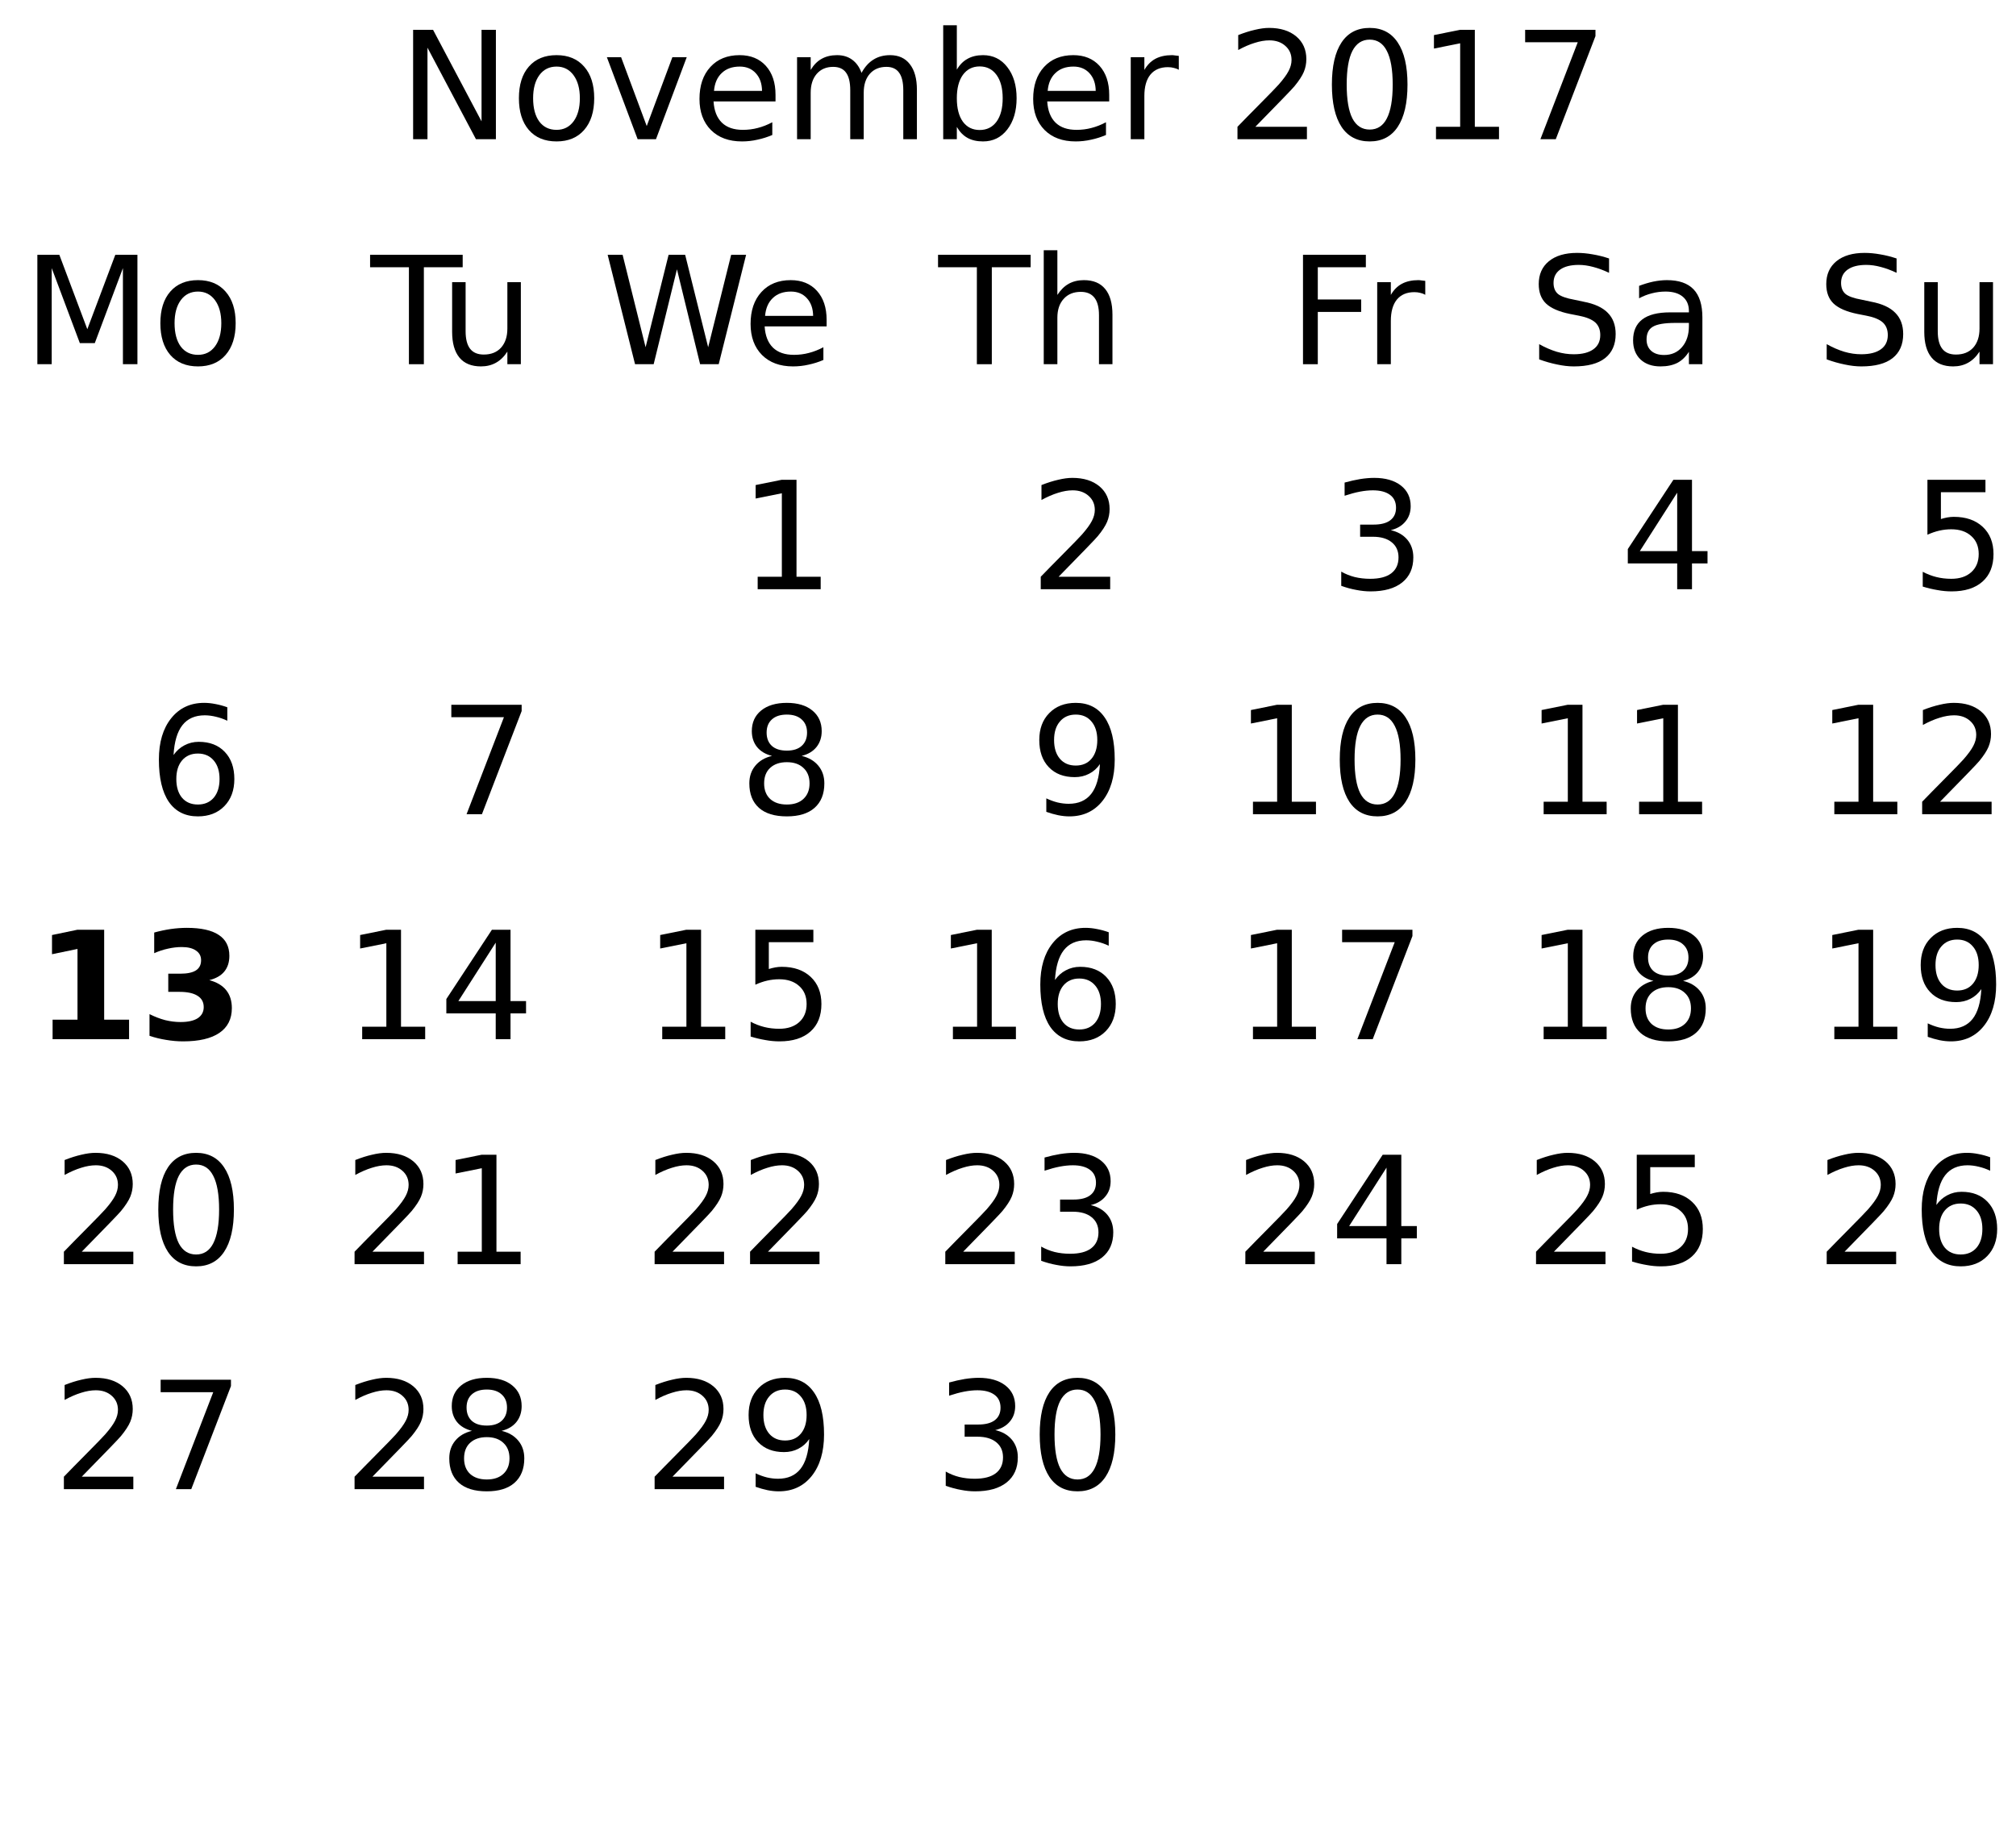
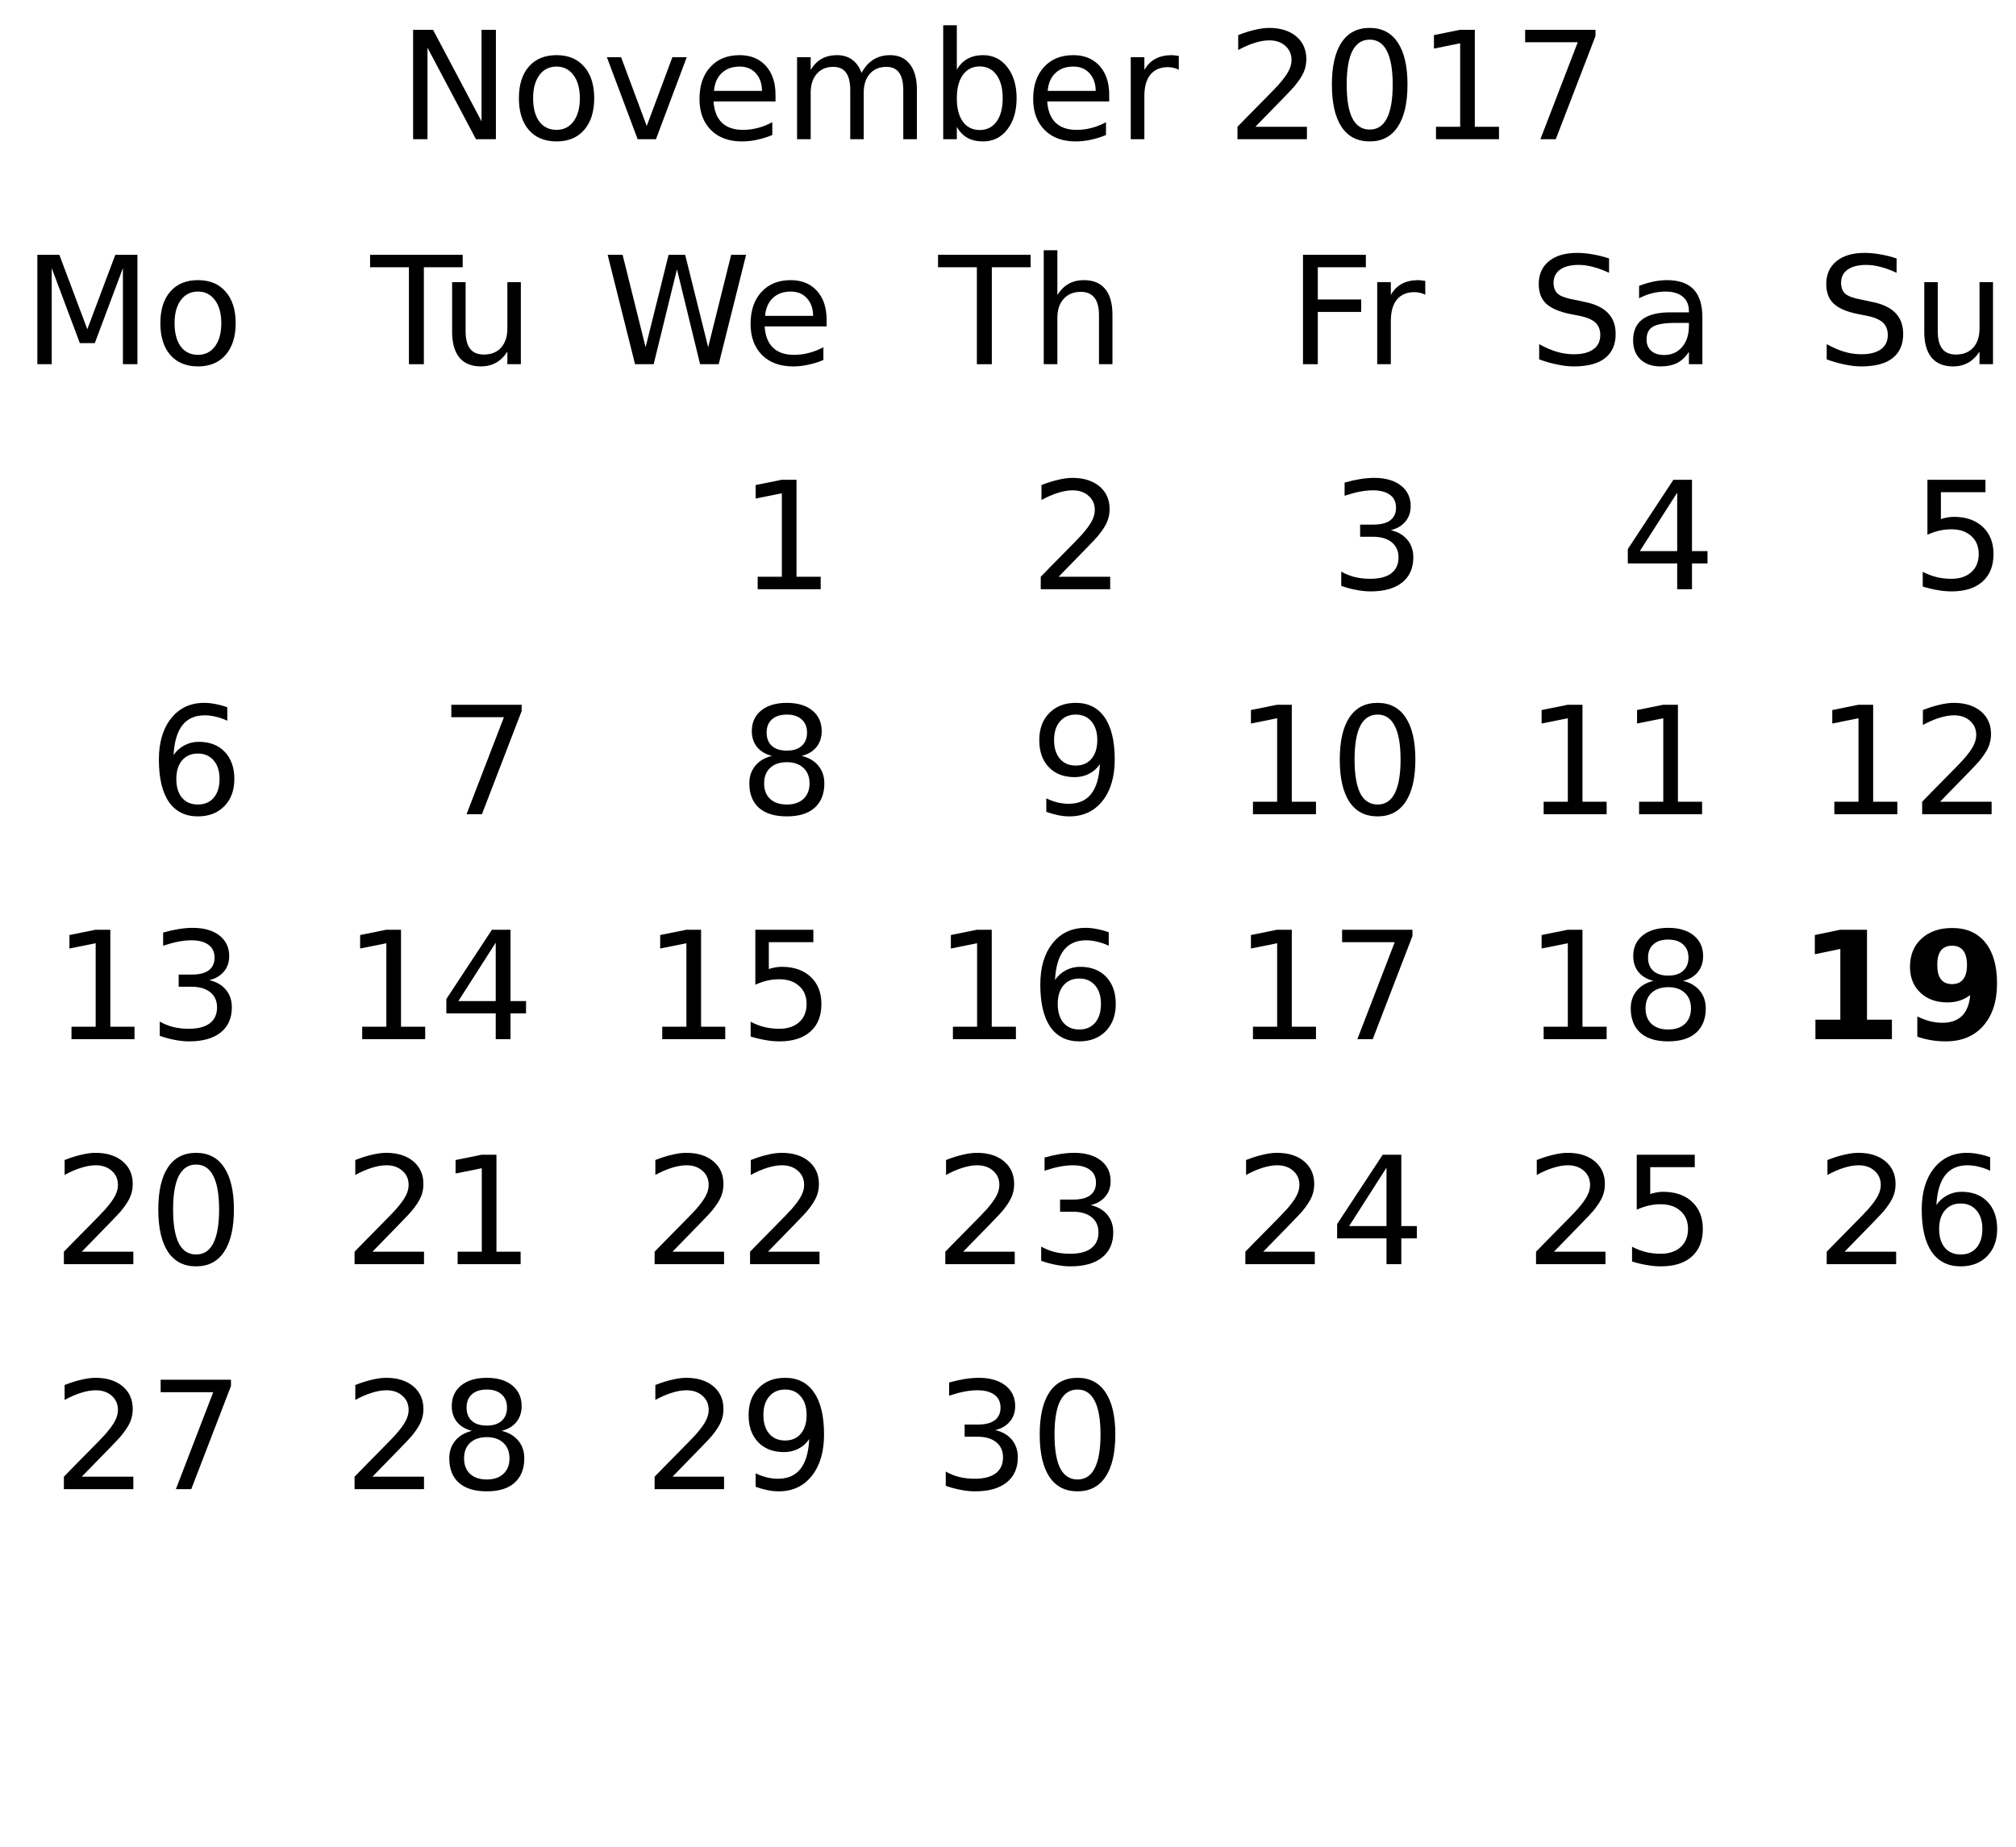
<svg xmlns="http://www.w3.org/2000/svg" xmlns:xlink="http://www.w3.org/1999/xlink" width="215pt" height="197pt" viewBox="0 0 215 197" version="1.1">
  <defs>
    <g>
      <symbol overflow="visible" id="glyph0-0">
        <path style="stroke:none;" d="M 0.797 2.828 L 0.797 -11.281 L 8.797 -11.281 L 8.797 2.828 Z M 1.703 1.938 L 7.906 1.938 L 7.906 -10.391 L 1.703 -10.391 Z M 1.703 1.938 " />
      </symbol>
      <symbol overflow="visible" id="glyph0-1">
        <path style="stroke:none;" d="M 1.578 -11.672 L 3.703 -11.672 L 8.875 -1.906 L 8.875 -11.672 L 10.406 -11.672 L 10.406 0 L 8.281 0 L 3.109 -9.766 L 3.109 0 L 1.578 0 Z M 1.578 -11.672 " />
      </symbol>
      <symbol overflow="visible" id="glyph0-2">
        <path style="stroke:none;" d="M 4.906 -7.75 C 4.133 -7.75 3.523 -7.445 3.078 -6.844 C 2.629 -6.238 2.406 -5.414 2.406 -4.375 C 2.406 -3.32 2.625 -2.492 3.062 -1.891 C 3.508 -1.297 4.125 -1 4.906 -1 C 5.664 -1 6.27 -1.301 6.719 -1.906 C 7.164 -2.508 7.391 -3.332 7.391 -4.375 C 7.391 -5.406 7.164 -6.223 6.719 -6.828 C 6.27 -7.441 5.664 -7.75 4.906 -7.75 Z M 4.906 -8.969 C 6.156 -8.969 7.133 -8.562 7.844 -7.75 C 8.562 -6.938 8.922 -5.812 8.922 -4.375 C 8.922 -2.938 8.562 -1.805 7.844 -0.984 C 7.133 -0.172 6.156 0.234 4.906 0.234 C 3.645 0.234 2.66 -0.172 1.953 -0.984 C 1.242 -1.805 0.891 -2.938 0.891 -4.375 C 0.891 -5.812 1.242 -6.938 1.953 -7.75 C 2.66 -8.562 3.645 -8.969 4.906 -8.969 Z M 4.906 -8.969 " />
      </symbol>
      <symbol overflow="visible" id="glyph0-3">
        <path style="stroke:none;" d="M 0.484 -8.75 L 2 -8.75 L 4.734 -1.406 L 7.469 -8.75 L 9 -8.75 L 5.719 0 L 3.766 0 Z M 0.484 -8.75 " />
      </symbol>
      <symbol overflow="visible" id="glyph0-4">
        <path style="stroke:none;" d="M 9 -4.734 L 9 -4.031 L 2.391 -4.031 C 2.453 -3.039 2.75 -2.285 3.281 -1.766 C 3.812 -1.254 4.555 -1 5.516 -1 C 6.066 -1 6.598 -1.066 7.109 -1.203 C 7.629 -1.336 8.145 -1.539 8.656 -1.812 L 8.656 -0.453 C 8.145 -0.234 7.617 -0.066 7.078 0.047 C 6.535 0.172 5.984 0.234 5.422 0.234 C 4.023 0.234 2.922 -0.172 2.109 -0.984 C 1.297 -1.805 0.891 -2.91 0.891 -4.297 C 0.891 -5.723 1.273 -6.859 2.047 -7.703 C 2.816 -8.547 3.859 -8.969 5.172 -8.969 C 6.348 -8.969 7.281 -8.586 7.969 -7.828 C 8.656 -7.066 9 -6.035 9 -4.734 Z M 7.562 -5.156 C 7.551 -5.945 7.328 -6.578 6.891 -7.047 C 6.461 -7.516 5.895 -7.75 5.188 -7.75 C 4.383 -7.75 3.742 -7.52 3.266 -7.062 C 2.785 -6.613 2.508 -5.977 2.438 -5.156 Z M 7.562 -5.156 " />
      </symbol>
      <symbol overflow="visible" id="glyph0-5">
        <path style="stroke:none;" d="M 8.328 -7.078 C 8.68 -7.723 9.109 -8.195 9.609 -8.5 C 10.109 -8.812 10.695 -8.969 11.375 -8.969 C 12.289 -8.969 12.992 -8.645 13.484 -8 C 13.984 -7.363 14.234 -6.457 14.234 -5.281 L 14.234 0 L 12.781 0 L 12.781 -5.234 C 12.781 -6.078 12.629 -6.703 12.328 -7.109 C 12.035 -7.516 11.586 -7.719 10.984 -7.719 C 10.234 -7.719 9.641 -7.469 9.203 -6.969 C 8.773 -6.477 8.562 -5.805 8.562 -4.953 L 8.562 0 L 7.125 0 L 7.125 -5.234 C 7.125 -6.078 6.973 -6.703 6.672 -7.109 C 6.379 -7.516 5.922 -7.719 5.297 -7.719 C 4.566 -7.719 3.984 -7.469 3.547 -6.969 C 3.117 -6.469 2.906 -5.797 2.906 -4.953 L 2.906 0 L 1.453 0 L 1.453 -8.75 L 2.906 -8.75 L 2.906 -7.391 C 3.227 -7.93 3.617 -8.328 4.078 -8.578 C 4.535 -8.836 5.082 -8.969 5.719 -8.969 C 6.352 -8.969 6.891 -8.805 7.328 -8.484 C 7.773 -8.16 8.109 -7.691 8.328 -7.078 Z M 8.328 -7.078 " />
      </symbol>
      <symbol overflow="visible" id="glyph0-6">
        <path style="stroke:none;" d="M 7.797 -4.375 C 7.797 -5.426 7.578 -6.254 7.141 -6.859 C 6.703 -7.461 6.102 -7.766 5.344 -7.766 C 4.582 -7.766 3.984 -7.461 3.547 -6.859 C 3.117 -6.254 2.906 -5.426 2.906 -4.375 C 2.906 -3.312 3.117 -2.477 3.547 -1.875 C 3.984 -1.281 4.582 -0.984 5.344 -0.984 C 6.102 -0.984 6.703 -1.281 7.141 -1.875 C 7.578 -2.477 7.797 -3.312 7.797 -4.375 Z M 2.906 -7.422 C 3.207 -7.941 3.586 -8.328 4.047 -8.578 C 4.504 -8.836 5.055 -8.969 5.703 -8.969 C 6.766 -8.969 7.625 -8.547 8.281 -7.703 C 8.945 -6.859 9.281 -5.75 9.281 -4.375 C 9.281 -3 8.945 -1.883 8.281 -1.031 C 7.625 -0.188 6.766 0.234 5.703 0.234 C 5.055 0.234 4.504 0.109 4.047 -0.141 C 3.586 -0.398 3.207 -0.789 2.906 -1.312 L 2.906 0 L 1.453 0 L 1.453 -12.156 L 2.906 -12.156 Z M 2.906 -7.422 " />
      </symbol>
      <symbol overflow="visible" id="glyph0-7">
        <path style="stroke:none;" d="M 6.578 -7.406 C 6.422 -7.5 6.242 -7.566 6.047 -7.609 C 5.859 -7.66 5.648 -7.688 5.422 -7.688 C 4.609 -7.688 3.984 -7.422 3.547 -6.891 C 3.117 -6.359 2.906 -5.598 2.906 -4.609 L 2.906 0 L 1.453 0 L 1.453 -8.75 L 2.906 -8.75 L 2.906 -7.391 C 3.207 -7.922 3.598 -8.316 4.078 -8.578 C 4.566 -8.836 5.156 -8.969 5.844 -8.969 C 5.945 -8.969 6.055 -8.957 6.172 -8.938 C 6.297 -8.926 6.43 -8.91 6.578 -8.891 Z M 6.578 -7.406 " />
      </symbol>
      <symbol overflow="visible" id="glyph0-8">
        <path style="stroke:none;" d="" />
      </symbol>
      <symbol overflow="visible" id="glyph0-9">
        <path style="stroke:none;" d="M 3.078 -1.328 L 8.578 -1.328 L 8.578 0 L 1.172 0 L 1.172 -1.328 C 1.773 -1.953 2.594 -2.785 3.625 -3.828 C 4.656 -4.867 5.305 -5.539 5.578 -5.844 C 6.078 -6.414 6.426 -6.895 6.625 -7.281 C 6.832 -7.676 6.938 -8.066 6.938 -8.453 C 6.938 -9.066 6.719 -9.566 6.281 -9.953 C 5.844 -10.348 5.273 -10.547 4.578 -10.547 C 4.086 -10.547 3.566 -10.457 3.016 -10.281 C 2.461 -10.113 1.875 -9.859 1.25 -9.516 L 1.25 -11.109 C 1.883 -11.359 2.477 -11.547 3.031 -11.672 C 3.582 -11.805 4.086 -11.875 4.547 -11.875 C 5.754 -11.875 6.719 -11.57 7.438 -10.969 C 8.156 -10.363 8.516 -9.555 8.516 -8.547 C 8.516 -8.066 8.426 -7.613 8.25 -7.188 C 8.07 -6.758 7.742 -6.254 7.266 -5.672 C 7.141 -5.516 6.727 -5.078 6.031 -4.359 C 5.332 -3.641 4.348 -2.629 3.078 -1.328 Z M 3.078 -1.328 " />
      </symbol>
      <symbol overflow="visible" id="glyph0-10">
        <path style="stroke:none;" d="M 5.094 -10.625 C 4.281 -10.625 3.664 -10.223 3.25 -9.422 C 2.844 -8.629 2.641 -7.43 2.641 -5.828 C 2.641 -4.223 2.844 -3.02 3.25 -2.219 C 3.664 -1.426 4.281 -1.031 5.094 -1.031 C 5.906 -1.031 6.516 -1.426 6.922 -2.219 C 7.336 -3.02 7.547 -4.223 7.547 -5.828 C 7.547 -7.43 7.336 -8.629 6.922 -9.422 C 6.516 -10.223 5.906 -10.625 5.094 -10.625 Z M 5.094 -11.875 C 6.395 -11.875 7.391 -11.359 8.078 -10.328 C 8.773 -9.297 9.125 -7.797 9.125 -5.828 C 9.125 -3.859 8.773 -2.352 8.078 -1.312 C 7.391 -0.281 6.395 0.234 5.094 0.234 C 3.781 0.234 2.781 -0.281 2.094 -1.312 C 1.406 -2.352 1.062 -3.859 1.062 -5.828 C 1.062 -7.797 1.406 -9.297 2.094 -10.328 C 2.781 -11.359 3.781 -11.875 5.094 -11.875 Z M 5.094 -11.875 " />
      </symbol>
      <symbol overflow="visible" id="glyph0-11">
        <path style="stroke:none;" d="M 1.984 -1.328 L 4.562 -1.328 L 4.562 -10.234 L 1.766 -9.672 L 1.766 -11.109 L 4.547 -11.672 L 6.125 -11.672 L 6.125 -1.328 L 8.703 -1.328 L 8.703 0 L 1.984 0 Z M 1.984 -1.328 " />
      </symbol>
      <symbol overflow="visible" id="glyph0-12">
        <path style="stroke:none;" d="M 1.312 -11.672 L 8.812 -11.672 L 8.812 -11 L 4.578 0 L 2.938 0 L 6.922 -10.344 L 1.312 -10.344 Z M 1.312 -11.672 " />
      </symbol>
      <symbol overflow="visible" id="glyph0-13">
        <path style="stroke:none;" d="M 0.531 -11.672 L 2.125 -11.672 L 4.578 -1.812 L 7.031 -11.672 L 8.797 -11.672 L 11.25 -1.812 L 13.703 -11.672 L 15.297 -11.672 L 12.375 0 L 10.391 0 L 7.922 -10.125 L 5.438 0 L 3.453 0 Z M 0.531 -11.672 " />
      </symbol>
      <symbol overflow="visible" id="glyph0-14">
        <path style="stroke:none;" d="M -0.047 -11.672 L 9.828 -11.672 L 9.828 -10.344 L 5.688 -10.344 L 5.688 0 L 4.094 0 L 4.094 -10.344 L -0.047 -10.344 Z M -0.047 -11.672 " />
      </symbol>
      <symbol overflow="visible" id="glyph0-15">
        <path style="stroke:none;" d="M 8.781 -5.281 L 8.781 0 L 7.344 0 L 7.344 -5.234 C 7.344 -6.066 7.18 -6.688 6.859 -7.094 C 6.535 -7.508 6.051 -7.719 5.406 -7.719 C 4.633 -7.719 4.023 -7.469 3.578 -6.969 C 3.129 -6.477 2.906 -5.805 2.906 -4.953 L 2.906 0 L 1.453 0 L 1.453 -12.156 L 2.906 -12.156 L 2.906 -7.391 C 3.25 -7.922 3.648 -8.316 4.109 -8.578 C 4.578 -8.836 5.117 -8.969 5.734 -8.969 C 6.734 -8.969 7.488 -8.656 8 -8.031 C 8.52 -7.406 8.781 -6.488 8.781 -5.281 Z M 8.781 -5.281 " />
      </symbol>
      <symbol overflow="visible" id="glyph0-16">
        <path style="stroke:none;" d="M 1.578 -11.672 L 8.281 -11.672 L 8.281 -10.344 L 3.156 -10.344 L 3.156 -6.906 L 7.781 -6.906 L 7.781 -5.578 L 3.156 -5.578 L 3.156 0 L 1.578 0 Z M 1.578 -11.672 " />
      </symbol>
      <symbol overflow="visible" id="glyph0-17">
        <path style="stroke:none;" d="M 6.5 -6.297 C 7.25 -6.129 7.836 -5.789 8.266 -5.281 C 8.691 -4.77 8.906 -4.141 8.906 -3.391 C 8.906 -2.242 8.508 -1.352 7.719 -0.719 C 6.926 -0.082 5.801 0.234 4.344 0.234 C 3.852 0.234 3.348 0.18 2.828 0.078 C 2.305 -0.016 1.77 -0.16 1.219 -0.359 L 1.219 -1.875 C 1.656 -1.625 2.133 -1.43 2.656 -1.297 C 3.176 -1.172 3.723 -1.109 4.297 -1.109 C 5.285 -1.109 6.035 -1.301 6.547 -1.688 C 7.066 -2.082 7.328 -2.648 7.328 -3.391 C 7.328 -4.078 7.086 -4.613 6.609 -5 C 6.129 -5.395 5.457 -5.594 4.594 -5.594 L 3.234 -5.594 L 3.234 -6.891 L 4.656 -6.891 C 5.438 -6.891 6.031 -7.039 6.438 -7.344 C 6.852 -7.656 7.062 -8.102 7.062 -8.688 C 7.062 -9.289 6.848 -9.75 6.422 -10.062 C 5.992 -10.383 5.383 -10.547 4.594 -10.547 C 4.164 -10.547 3.703 -10.5 3.203 -10.406 C 2.711 -10.312 2.172 -10.164 1.578 -9.969 L 1.578 -11.375 C 2.172 -11.539 2.727 -11.664 3.25 -11.75 C 3.781 -11.832 4.273 -11.875 4.734 -11.875 C 5.93 -11.875 6.879 -11.602 7.578 -11.062 C 8.273 -10.52 8.625 -9.785 8.625 -8.859 C 8.625 -8.211 8.438 -7.664 8.062 -7.219 C 7.695 -6.77 7.176 -6.461 6.5 -6.297 Z M 6.5 -6.297 " />
      </symbol>
      <symbol overflow="visible" id="glyph0-18">
        <path style="stroke:none;" d="M 8.562 -11.281 L 8.562 -9.75 C 7.969 -10.031 7.406 -10.238 6.875 -10.375 C 6.344 -10.52 5.828 -10.594 5.328 -10.594 C 4.473 -10.594 3.812 -10.426 3.344 -10.094 C 2.875 -9.758 2.641 -9.285 2.641 -8.672 C 2.641 -8.16 2.797 -7.77 3.109 -7.5 C 3.422 -7.238 4.008 -7.031 4.875 -6.875 L 5.828 -6.672 C 7.004 -6.453 7.867 -6.055 8.422 -5.484 C 8.984 -4.922 9.266 -4.164 9.266 -3.219 C 9.266 -2.094 8.883 -1.234 8.125 -0.641 C 7.375 -0.055 6.266 0.234 4.797 0.234 C 4.242 0.234 3.656 0.164 3.031 0.031 C 2.414 -0.094 1.773 -0.273 1.109 -0.516 L 1.109 -2.141 C 1.742 -1.785 2.367 -1.516 2.984 -1.328 C 3.598 -1.148 4.203 -1.062 4.797 -1.062 C 5.703 -1.062 6.398 -1.238 6.891 -1.594 C 7.379 -1.945 7.625 -2.453 7.625 -3.109 C 7.625 -3.68 7.445 -4.129 7.094 -4.453 C 6.738 -4.773 6.16 -5.016 5.359 -5.172 L 4.406 -5.359 C 3.227 -5.598 2.375 -5.969 1.844 -6.469 C 1.32 -6.969 1.062 -7.66 1.062 -8.547 C 1.062 -9.578 1.422 -10.391 2.141 -10.984 C 2.867 -11.578 3.875 -11.875 5.156 -11.875 C 5.695 -11.875 6.25 -11.82 6.812 -11.719 C 7.383 -11.625 7.969 -11.477 8.562 -11.281 Z M 8.562 -11.281 " />
      </symbol>
      <symbol overflow="visible" id="glyph0-19">
        <path style="stroke:none;" d="M 5.484 -4.406 C 4.328 -4.406 3.523 -4.27 3.078 -4 C 2.629 -3.738 2.406 -3.285 2.406 -2.641 C 2.406 -2.129 2.57 -1.723 2.906 -1.422 C 3.238 -1.129 3.695 -0.984 4.281 -0.984 C 5.07 -0.984 5.707 -1.266 6.188 -1.828 C 6.676 -2.391 6.922 -3.141 6.922 -4.078 L 6.922 -4.406 Z M 8.359 -5 L 8.359 0 L 6.922 0 L 6.922 -1.328 C 6.586 -0.797 6.176 -0.398 5.688 -0.141 C 5.195 0.109 4.598 0.234 3.891 0.234 C 2.992 0.234 2.281 -0.016 1.75 -0.516 C 1.227 -1.023 0.969 -1.703 0.969 -2.547 C 0.969 -3.535 1.297 -4.281 1.953 -4.781 C 2.609 -5.281 3.594 -5.531 4.906 -5.531 L 6.922 -5.531 L 6.922 -5.672 C 6.922 -6.328 6.703 -6.836 6.266 -7.203 C 5.828 -7.566 5.219 -7.75 4.438 -7.75 C 3.938 -7.75 3.445 -7.688 2.969 -7.562 C 2.5 -7.445 2.047 -7.27 1.609 -7.031 L 1.609 -8.359 C 2.129 -8.555 2.633 -8.707 3.125 -8.812 C 3.625 -8.914 4.109 -8.969 4.578 -8.969 C 5.848 -8.969 6.797 -8.641 7.422 -7.984 C 8.047 -7.328 8.359 -6.332 8.359 -5 Z M 8.359 -5 " />
      </symbol>
      <symbol overflow="visible" id="glyph0-20">
        <path style="stroke:none;" d="M 6.047 -10.297 L 2.062 -4.062 L 6.047 -4.062 Z M 5.641 -11.672 L 7.625 -11.672 L 7.625 -4.062 L 9.281 -4.062 L 9.281 -2.75 L 7.625 -2.75 L 7.625 0 L 6.047 0 L 6.047 -2.75 L 0.781 -2.75 L 0.781 -4.281 Z M 5.641 -11.672 " />
      </symbol>
      <symbol overflow="visible" id="glyph0-21">
        <path style="stroke:none;" d="M 1.359 -3.453 L 1.359 -8.75 L 2.797 -8.75 L 2.797 -3.516 C 2.797 -2.68 2.957 -2.055 3.281 -1.641 C 3.602 -1.234 4.086 -1.031 4.734 -1.031 C 5.516 -1.031 6.129 -1.273 6.578 -1.766 C 7.023 -2.266 7.25 -2.941 7.25 -3.797 L 7.25 -8.75 L 8.688 -8.75 L 8.688 0 L 7.25 0 L 7.25 -1.344 C 6.906 -0.812 6.5 -0.414 6.031 -0.156 C 5.57 0.102 5.039 0.234 4.438 0.234 C 3.426 0.234 2.66 -0.078 2.141 -0.703 C 1.617 -1.336 1.359 -2.254 1.359 -3.453 Z M 4.984 -8.969 Z M 4.984 -8.969 " />
      </symbol>
      <symbol overflow="visible" id="glyph0-22">
        <path style="stroke:none;" d="M 1.734 -11.672 L 7.922 -11.672 L 7.922 -10.344 L 3.172 -10.344 L 3.172 -7.484 C 3.398 -7.555 3.629 -7.613 3.859 -7.656 C 4.086 -7.695 4.316 -7.719 4.547 -7.719 C 5.848 -7.719 6.879 -7.359 7.641 -6.641 C 8.398 -5.93 8.781 -4.969 8.781 -3.75 C 8.781 -2.488 8.391 -1.508 7.609 -0.812 C 6.828 -0.113 5.727 0.234 4.312 0.234 C 3.82 0.234 3.32 0.188 2.812 0.094 C 2.301 0.008 1.773 -0.113 1.234 -0.281 L 1.234 -1.859 C 1.703 -1.609 2.188 -1.422 2.688 -1.297 C 3.188 -1.172 3.719 -1.109 4.281 -1.109 C 5.176 -1.109 5.883 -1.344 6.406 -1.812 C 6.938 -2.289 7.203 -2.938 7.203 -3.75 C 7.203 -4.562 6.938 -5.203 6.406 -5.672 C 5.883 -6.148 5.176 -6.391 4.281 -6.391 C 3.852 -6.391 3.43 -6.344 3.016 -6.25 C 2.598 -6.156 2.172 -6.008 1.734 -5.812 Z M 1.734 -11.672 " />
      </symbol>
      <symbol overflow="visible" id="glyph0-23">
        <path style="stroke:none;" d="M 1.578 -11.672 L 3.922 -11.672 L 6.906 -3.734 L 9.891 -11.672 L 12.25 -11.672 L 12.25 0 L 10.703 0 L 10.703 -10.25 L 7.703 -2.25 L 6.109 -2.25 L 3.109 -10.25 L 3.109 0 L 1.578 0 Z M 1.578 -11.672 " />
      </symbol>
      <symbol overflow="visible" id="glyph0-24">
        <path style="stroke:none;" d="M 5.281 -6.469 C 4.57 -6.469 4.008 -6.223 3.594 -5.734 C 3.188 -5.254 2.984 -4.594 2.984 -3.75 C 2.984 -2.906 3.188 -2.238 3.594 -1.75 C 4.008 -1.27 4.57 -1.031 5.281 -1.031 C 5.988 -1.031 6.551 -1.27 6.969 -1.75 C 7.383 -2.238 7.594 -2.906 7.594 -3.75 C 7.594 -4.594 7.383 -5.254 6.969 -5.734 C 6.551 -6.223 5.988 -6.469 5.281 -6.469 Z M 8.422 -11.406 L 8.422 -9.969 C 8.023 -10.156 7.625 -10.297 7.219 -10.391 C 6.812 -10.492 6.41 -10.547 6.016 -10.547 C 4.973 -10.547 4.176 -10.191 3.625 -9.484 C 3.082 -8.785 2.77 -7.727 2.688 -6.312 C 3 -6.758 3.383 -7.102 3.844 -7.344 C 4.312 -7.594 4.82 -7.719 5.375 -7.719 C 6.551 -7.719 7.477 -7.359 8.156 -6.641 C 8.832 -5.93 9.172 -4.969 9.172 -3.75 C 9.172 -2.551 8.816 -1.586 8.109 -0.859 C 7.398 -0.129 6.457 0.234 5.281 0.234 C 3.938 0.234 2.906 -0.281 2.188 -1.312 C 1.477 -2.352 1.125 -3.859 1.125 -5.828 C 1.125 -7.672 1.562 -9.141 2.438 -10.234 C 3.312 -11.328 4.484 -11.875 5.953 -11.875 C 6.348 -11.875 6.75 -11.832 7.156 -11.75 C 7.562 -11.676 7.984 -11.562 8.422 -11.406 Z M 8.422 -11.406 " />
      </symbol>
      <symbol overflow="visible" id="glyph0-25">
        <path style="stroke:none;" d="M 5.094 -5.547 C 4.344 -5.547 3.75 -5.344 3.312 -4.938 C 2.883 -4.539 2.672 -3.988 2.672 -3.281 C 2.672 -2.582 2.883 -2.031 3.312 -1.625 C 3.75 -1.227 4.344 -1.031 5.094 -1.031 C 5.844 -1.031 6.43 -1.227 6.859 -1.625 C 7.297 -2.031 7.516 -2.582 7.516 -3.281 C 7.516 -3.988 7.297 -4.539 6.859 -4.938 C 6.43 -5.344 5.844 -5.547 5.094 -5.547 Z M 3.516 -6.219 C 2.836 -6.383 2.305 -6.695 1.922 -7.156 C 1.547 -7.625 1.359 -8.191 1.359 -8.859 C 1.359 -9.785 1.691 -10.52 2.359 -11.062 C 3.023 -11.602 3.938 -11.875 5.094 -11.875 C 6.25 -11.875 7.156 -11.602 7.812 -11.062 C 8.477 -10.52 8.812 -9.785 8.812 -8.859 C 8.812 -8.191 8.625 -7.625 8.25 -7.156 C 7.875 -6.695 7.348 -6.383 6.672 -6.219 C 7.43 -6.039 8.023 -5.691 8.453 -5.172 C 8.879 -4.66 9.094 -4.031 9.094 -3.281 C 9.094 -2.156 8.742 -1.285 8.047 -0.672 C 7.359 -0.066 6.375 0.234 5.094 0.234 C 3.801 0.234 2.812 -0.066 2.125 -0.672 C 1.438 -1.285 1.094 -2.156 1.094 -3.281 C 1.094 -4.031 1.305 -4.66 1.734 -5.172 C 2.16 -5.691 2.754 -6.039 3.516 -6.219 Z M 2.938 -8.703 C 2.938 -8.098 3.125 -7.625 3.5 -7.281 C 3.875 -6.945 4.406 -6.781 5.094 -6.781 C 5.77 -6.781 6.297 -6.945 6.672 -7.281 C 7.055 -7.625 7.25 -8.098 7.25 -8.703 C 7.25 -9.305 7.055 -9.773 6.672 -10.109 C 6.297 -10.453 5.77 -10.625 5.094 -10.625 C 4.406 -10.625 3.875 -10.453 3.5 -10.109 C 3.125 -9.773 2.938 -9.305 2.938 -8.703 Z M 2.938 -8.703 " />
      </symbol>
      <symbol overflow="visible" id="glyph0-26">
        <path style="stroke:none;" d="M 1.766 -0.25 L 1.766 -1.688 C 2.16 -1.5 2.562 -1.352 2.969 -1.25 C 3.375 -1.156 3.77 -1.109 4.156 -1.109 C 5.195 -1.109 5.992 -1.457 6.547 -2.156 C 7.098 -2.852 7.41 -3.914 7.484 -5.344 C 7.18 -4.895 6.797 -4.551 6.328 -4.312 C 5.867 -4.07 5.359 -3.953 4.797 -3.953 C 3.629 -3.953 2.707 -4.305 2.031 -5.016 C 1.352 -5.723 1.016 -6.688 1.016 -7.906 C 1.016 -9.102 1.367 -10.062 2.078 -10.781 C 2.785 -11.508 3.727 -11.875 4.906 -11.875 C 6.25 -11.875 7.273 -11.359 7.984 -10.328 C 8.703 -9.297 9.062 -7.797 9.062 -5.828 C 9.062 -3.984 8.625 -2.508 7.75 -1.406 C 6.875 -0.312 5.703 0.234 4.234 0.234 C 3.836 0.234 3.438 0.191 3.031 0.109 C 2.625 0.023 2.203 -0.094 1.766 -0.25 Z M 4.906 -5.188 C 5.613 -5.188 6.172 -5.426 6.578 -5.906 C 6.992 -6.395 7.203 -7.062 7.203 -7.906 C 7.203 -8.75 6.992 -9.41 6.578 -9.891 C 6.172 -10.379 5.613 -10.625 4.906 -10.625 C 4.195 -10.625 3.633 -10.379 3.219 -9.891 C 2.801 -9.41 2.594 -8.75 2.594 -7.906 C 2.594 -7.062 2.801 -6.395 3.219 -5.906 C 3.633 -5.426 4.195 -5.188 4.906 -5.188 Z M 4.906 -5.188 " />
      </symbol>
      <symbol overflow="visible" id="glyph1-0">
        <path style="stroke:none;" d="M 0.797 2.828 L 0.797 -11.281 L 8.797 -11.281 L 8.797 2.828 Z M 1.703 1.938 L 7.906 1.938 L 7.906 -10.391 L 1.703 -10.391 Z M 1.703 1.938 " />
      </symbol>
      <symbol overflow="visible" id="glyph1-1">
        <path style="stroke:none;" d="M 1.875 -2.078 L 4.531 -2.078 L 4.531 -9.625 L 1.812 -9.062 L 1.812 -11.109 L 4.516 -11.672 L 7.375 -11.672 L 7.375 -2.078 L 10.031 -2.078 L 10.031 0 L 1.875 0 Z M 1.875 -2.078 " />
      </symbol>
      <symbol overflow="visible" id="glyph1-2">
-         <path style="stroke:none;" d="M 7.453 -6.297 C 8.242 -6.086 8.844 -5.734 9.25 -5.234 C 9.656 -4.734 9.859 -4.094 9.859 -3.312 C 9.859 -2.156 9.414 -1.273 8.531 -0.672 C 7.645 -0.066 6.352 0.234 4.656 0.234 C 4.062 0.234 3.461 0.18 2.859 0.078 C 2.254 -0.016 1.66 -0.16 1.078 -0.359 L 1.078 -2.672 C 1.641 -2.391 2.195 -2.176 2.75 -2.031 C 3.301 -1.895 3.848 -1.828 4.391 -1.828 C 5.18 -1.828 5.789 -1.961 6.219 -2.234 C 6.645 -2.516 6.859 -2.91 6.859 -3.422 C 6.859 -3.953 6.641 -4.352 6.203 -4.625 C 5.766 -4.906 5.125 -5.047 4.281 -5.047 L 3.078 -5.047 L 3.078 -6.984 L 4.344 -6.984 C 5.094 -6.984 5.648 -7.098 6.016 -7.328 C 6.391 -7.566 6.578 -7.93 6.578 -8.422 C 6.578 -8.867 6.395 -9.211 6.031 -9.453 C 5.676 -9.703 5.172 -9.828 4.516 -9.828 C 4.035 -9.828 3.547 -9.77 3.047 -9.656 C 2.555 -9.551 2.066 -9.391 1.578 -9.172 L 1.578 -11.375 C 2.172 -11.539 2.758 -11.664 3.344 -11.75 C 3.926 -11.832 4.5 -11.875 5.062 -11.875 C 6.57 -11.875 7.703 -11.625 8.453 -11.125 C 9.211 -10.633 9.594 -9.891 9.594 -8.891 C 9.594 -8.203 9.41 -7.641 9.047 -7.203 C 8.691 -6.773 8.16 -6.473 7.453 -6.297 Z M 7.453 -6.297 " />
+         <path style="stroke:none;" d="M 1.609 -0.266 L 1.609 -2.422 C 2.086 -2.191 2.547 -2.02 2.984 -1.906 C 3.422 -1.801 3.852 -1.75 4.281 -1.75 C 5.176 -1.75 5.875 -1.992 6.375 -2.484 C 6.875 -2.984 7.164 -3.723 7.25 -4.703 C 6.895 -4.441 6.516 -4.242 6.109 -4.109 C 5.711 -3.984 5.281 -3.922 4.812 -3.922 C 3.625 -3.922 2.66 -4.27 1.922 -4.969 C 1.191 -5.664 0.828 -6.582 0.828 -7.719 C 0.828 -8.969 1.234 -9.969 2.047 -10.719 C 2.867 -11.477 3.961 -11.859 5.328 -11.859 C 6.848 -11.859 8.023 -11.344 8.859 -10.312 C 9.691 -9.289 10.109 -7.844 10.109 -5.969 C 10.109 -4.039 9.617 -2.523 8.641 -1.422 C 7.672 -0.316 6.336 0.234 4.641 0.234 C 4.098 0.234 3.578 0.191 3.078 0.109 C 2.578 0.023 2.086 -0.098 1.609 -0.266 Z M 5.312 -5.875 C 5.844 -5.875 6.238 -6.047 6.5 -6.391 C 6.77 -6.734 6.906 -7.242 6.906 -7.922 C 6.906 -8.598 6.77 -9.109 6.5 -9.453 C 6.238 -9.797 5.844 -9.969 5.312 -9.969 C 4.789 -9.969 4.395 -9.797 4.125 -9.453 C 3.863 -9.109 3.734 -8.598 3.734 -7.922 C 3.734 -7.242 3.863 -6.734 4.125 -6.391 C 4.395 -6.047 4.789 -5.875 5.312 -5.875 Z M 5.312 -5.875 " />
      </symbol>
    </g>
  </defs>
  <g id="surface2">
    <g style="fill:rgb(0%,0%,0%);fill-opacity:1;">
      <use xlink:href="#glyph0-1" x="42.48" y="14.852" />
      <use xlink:href="#glyph0-2" x="54.449" y="14.852" />
      <use xlink:href="#glyph0-3" x="64.238" y="14.852" />
      <use xlink:href="#glyph0-4" x="73.707" y="14.852" />
      <use xlink:href="#glyph0-5" x="83.551" y="14.852" />
      <use xlink:href="#glyph0-6" x="99.137" y="14.852" />
      <use xlink:href="#glyph0-4" x="109.293" y="14.852" />
      <use xlink:href="#glyph0-7" x="119.137" y="14.852" />
      <use xlink:href="#glyph0-8" x="125.715" y="14.852" />
      <use xlink:href="#glyph0-9" x="130.801" y="14.852" />
      <use xlink:href="#glyph0-10" x="140.98" y="14.852" />
      <use xlink:href="#glyph0-11" x="151.16" y="14.852" />
      <use xlink:href="#glyph0-12" x="161.34" y="14.852" />
    </g>
    <g style="fill:rgb(0%,0%,0%);fill-opacity:1;">
      <use xlink:href="#glyph0-13" x="64.273" y="38.852" />
      <use xlink:href="#glyph0-4" x="79.156" y="38.852" />
    </g>
    <g style="fill:rgb(0%,0%,0%);fill-opacity:1;">
      <use xlink:href="#glyph0-8" x="73.734" y="62.852" />
      <use xlink:href="#glyph0-11" x="78.82" y="62.852" />
    </g>
    <g style="fill:rgb(0%,0%,0%);fill-opacity:1;">
      <use xlink:href="#glyph0-14" x="100.086" y="38.852" />
      <use xlink:href="#glyph0-15" x="109.859" y="38.852" />
    </g>
    <g style="fill:rgb(0%,0%,0%);fill-opacity:1;">
      <use xlink:href="#glyph0-8" x="104.734" y="62.852" />
      <use xlink:href="#glyph0-9" x="109.82" y="62.852" />
    </g>
    <g style="fill:rgb(0%,0%,0%);fill-opacity:1;">
      <use xlink:href="#glyph0-16" x="137.383" y="38.852" />
      <use xlink:href="#glyph0-7" x="145.422" y="38.852" />
    </g>
    <g style="fill:rgb(0%,0%,0%);fill-opacity:1;">
      <use xlink:href="#glyph0-8" x="136.734" y="62.852" />
      <use xlink:href="#glyph0-17" x="141.82" y="62.852" />
    </g>
    <g style="fill:rgb(0%,0%,0%);fill-opacity:1;">
      <use xlink:href="#glyph0-18" x="163.039" y="38.852" />
      <use xlink:href="#glyph0-19" x="173.195" y="38.852" />
    </g>
    <g style="fill:rgb(0%,0%,0%);fill-opacity:1;">
      <use xlink:href="#glyph0-8" x="167.734" y="62.852" />
      <use xlink:href="#glyph0-20" x="172.82" y="62.852" />
    </g>
    <g style="fill:rgb(0%,0%,0%);fill-opacity:1;">
      <use xlink:href="#glyph0-18" x="193.703" y="38.852" />
      <use xlink:href="#glyph0-21" x="203.859" y="38.852" />
    </g>
    <g style="fill:rgb(0%,0%,0%);fill-opacity:1;">
      <use xlink:href="#glyph0-8" x="198.734" y="62.852" />
      <use xlink:href="#glyph0-22" x="203.82" y="62.852" />
    </g>
    <g style="fill:rgb(0%,0%,0%);fill-opacity:1;">
      <use xlink:href="#glyph0-23" x="2.406" y="38.852" />
      <use xlink:href="#glyph0-2" x="16.211" y="38.852" />
    </g>
    <g style="fill:rgb(0%,0%,0%);fill-opacity:1;">
      <use xlink:href="#glyph0-8" x="10.734" y="86.852" />
      <use xlink:href="#glyph0-24" x="15.82" y="86.852" />
    </g>
    <g style="fill:rgb(0%,0%,0%);fill-opacity:1;">
      <use xlink:href="#glyph0-14" x="39.516" y="38.852" />
      <use xlink:href="#glyph0-21" x="46.859" y="38.852" />
    </g>
    <g style="fill:rgb(0%,0%,0%);fill-opacity:1;">
      <use xlink:href="#glyph0-8" x="41.734" y="86.852" />
      <use xlink:href="#glyph0-12" x="46.82" y="86.852" />
    </g>
    <g style="fill:rgb(0%,0%,0%);fill-opacity:1;">
      <use xlink:href="#glyph0-8" x="73.734" y="86.852" />
      <use xlink:href="#glyph0-25" x="78.82" y="86.852" />
    </g>
    <g style="fill:rgb(0%,0%,0%);fill-opacity:1;">
      <use xlink:href="#glyph0-8" x="104.734" y="86.852" />
      <use xlink:href="#glyph0-26" x="109.82" y="86.852" />
    </g>
    <g style="fill:rgb(0%,0%,0%);fill-opacity:1;">
      <use xlink:href="#glyph0-11" x="131.641" y="86.852" />
      <use xlink:href="#glyph0-10" x="141.82" y="86.852" />
    </g>
    <g style="fill:rgb(0%,0%,0%);fill-opacity:1;">
      <use xlink:href="#glyph0-11" x="162.641" y="86.852" />
      <use xlink:href="#glyph0-11" x="172.82" y="86.852" />
    </g>
    <g style="fill:rgb(0%,0%,0%);fill-opacity:1;">
      <use xlink:href="#glyph0-11" x="193.641" y="86.852" />
      <use xlink:href="#glyph0-9" x="203.82" y="86.852" />
    </g>
    <g style="fill:rgb(0%,0%,0%);fill-opacity:1;">
-       <use xlink:href="#glyph1-1" x="3.734" y="110.852" />
-       <use xlink:href="#glyph1-2" x="14.867" y="110.852" />
+       <use xlink:href="#glyph0-11" x="5.641" y="110.852" />
+       <use xlink:href="#glyph0-17" x="15.82" y="110.852" />
    </g>
    <g style="fill:rgb(0%,0%,0%);fill-opacity:1;">
      <use xlink:href="#glyph0-11" x="36.641" y="110.852" />
      <use xlink:href="#glyph0-20" x="46.82" y="110.852" />
    </g>
    <g style="fill:rgb(0%,0%,0%);fill-opacity:1;">
      <use xlink:href="#glyph0-11" x="68.641" y="110.852" />
      <use xlink:href="#glyph0-22" x="78.82" y="110.852" />
    </g>
    <g style="fill:rgb(0%,0%,0%);fill-opacity:1;">
      <use xlink:href="#glyph0-11" x="99.641" y="110.852" />
      <use xlink:href="#glyph0-24" x="109.82" y="110.852" />
    </g>
    <g style="fill:rgb(0%,0%,0%);fill-opacity:1;">
      <use xlink:href="#glyph0-11" x="131.641" y="110.852" />
      <use xlink:href="#glyph0-12" x="141.82" y="110.852" />
    </g>
    <g style="fill:rgb(0%,0%,0%);fill-opacity:1;">
      <use xlink:href="#glyph0-11" x="162.641" y="110.852" />
      <use xlink:href="#glyph0-25" x="172.82" y="110.852" />
    </g>
    <g style="fill:rgb(0%,0%,0%);fill-opacity:1;">
-       <use xlink:href="#glyph0-11" x="193.641" y="110.852" />
-       <use xlink:href="#glyph0-26" x="203.82" y="110.852" />
+       <use xlink:href="#glyph1-1" x="191.734" y="110.852" />
+       <use xlink:href="#glyph1-2" x="202.867" y="110.852" />
    </g>
    <g style="fill:rgb(0%,0%,0%);fill-opacity:1;">
      <use xlink:href="#glyph0-9" x="5.641" y="134.852" />
      <use xlink:href="#glyph0-10" x="15.82" y="134.852" />
    </g>
    <g style="fill:rgb(0%,0%,0%);fill-opacity:1;">
      <use xlink:href="#glyph0-9" x="36.641" y="134.852" />
      <use xlink:href="#glyph0-11" x="46.82" y="134.852" />
    </g>
    <g style="fill:rgb(0%,0%,0%);fill-opacity:1;">
      <use xlink:href="#glyph0-9" x="68.641" y="134.852" />
      <use xlink:href="#glyph0-9" x="78.82" y="134.852" />
    </g>
    <g style="fill:rgb(0%,0%,0%);fill-opacity:1;">
      <use xlink:href="#glyph0-9" x="99.641" y="134.852" />
      <use xlink:href="#glyph0-17" x="109.82" y="134.852" />
    </g>
    <g style="fill:rgb(0%,0%,0%);fill-opacity:1;">
      <use xlink:href="#glyph0-9" x="131.641" y="134.852" />
      <use xlink:href="#glyph0-20" x="141.82" y="134.852" />
    </g>
    <g style="fill:rgb(0%,0%,0%);fill-opacity:1;">
      <use xlink:href="#glyph0-9" x="162.641" y="134.852" />
      <use xlink:href="#glyph0-22" x="172.82" y="134.852" />
    </g>
    <g style="fill:rgb(0%,0%,0%);fill-opacity:1;">
      <use xlink:href="#glyph0-9" x="193.641" y="134.852" />
      <use xlink:href="#glyph0-24" x="203.82" y="134.852" />
    </g>
    <g style="fill:rgb(0%,0%,0%);fill-opacity:1;">
      <use xlink:href="#glyph0-9" x="5.641" y="158.852" />
      <use xlink:href="#glyph0-12" x="15.82" y="158.852" />
    </g>
    <g style="fill:rgb(0%,0%,0%);fill-opacity:1;">
      <use xlink:href="#glyph0-9" x="36.641" y="158.852" />
      <use xlink:href="#glyph0-25" x="46.82" y="158.852" />
    </g>
    <g style="fill:rgb(0%,0%,0%);fill-opacity:1;">
      <use xlink:href="#glyph0-9" x="68.641" y="158.852" />
      <use xlink:href="#glyph0-26" x="78.82" y="158.852" />
    </g>
    <g style="fill:rgb(0%,0%,0%);fill-opacity:1;">
      <use xlink:href="#glyph0-17" x="99.641" y="158.852" />
      <use xlink:href="#glyph0-10" x="109.82" y="158.852" />
    </g>
  </g>
</svg>
